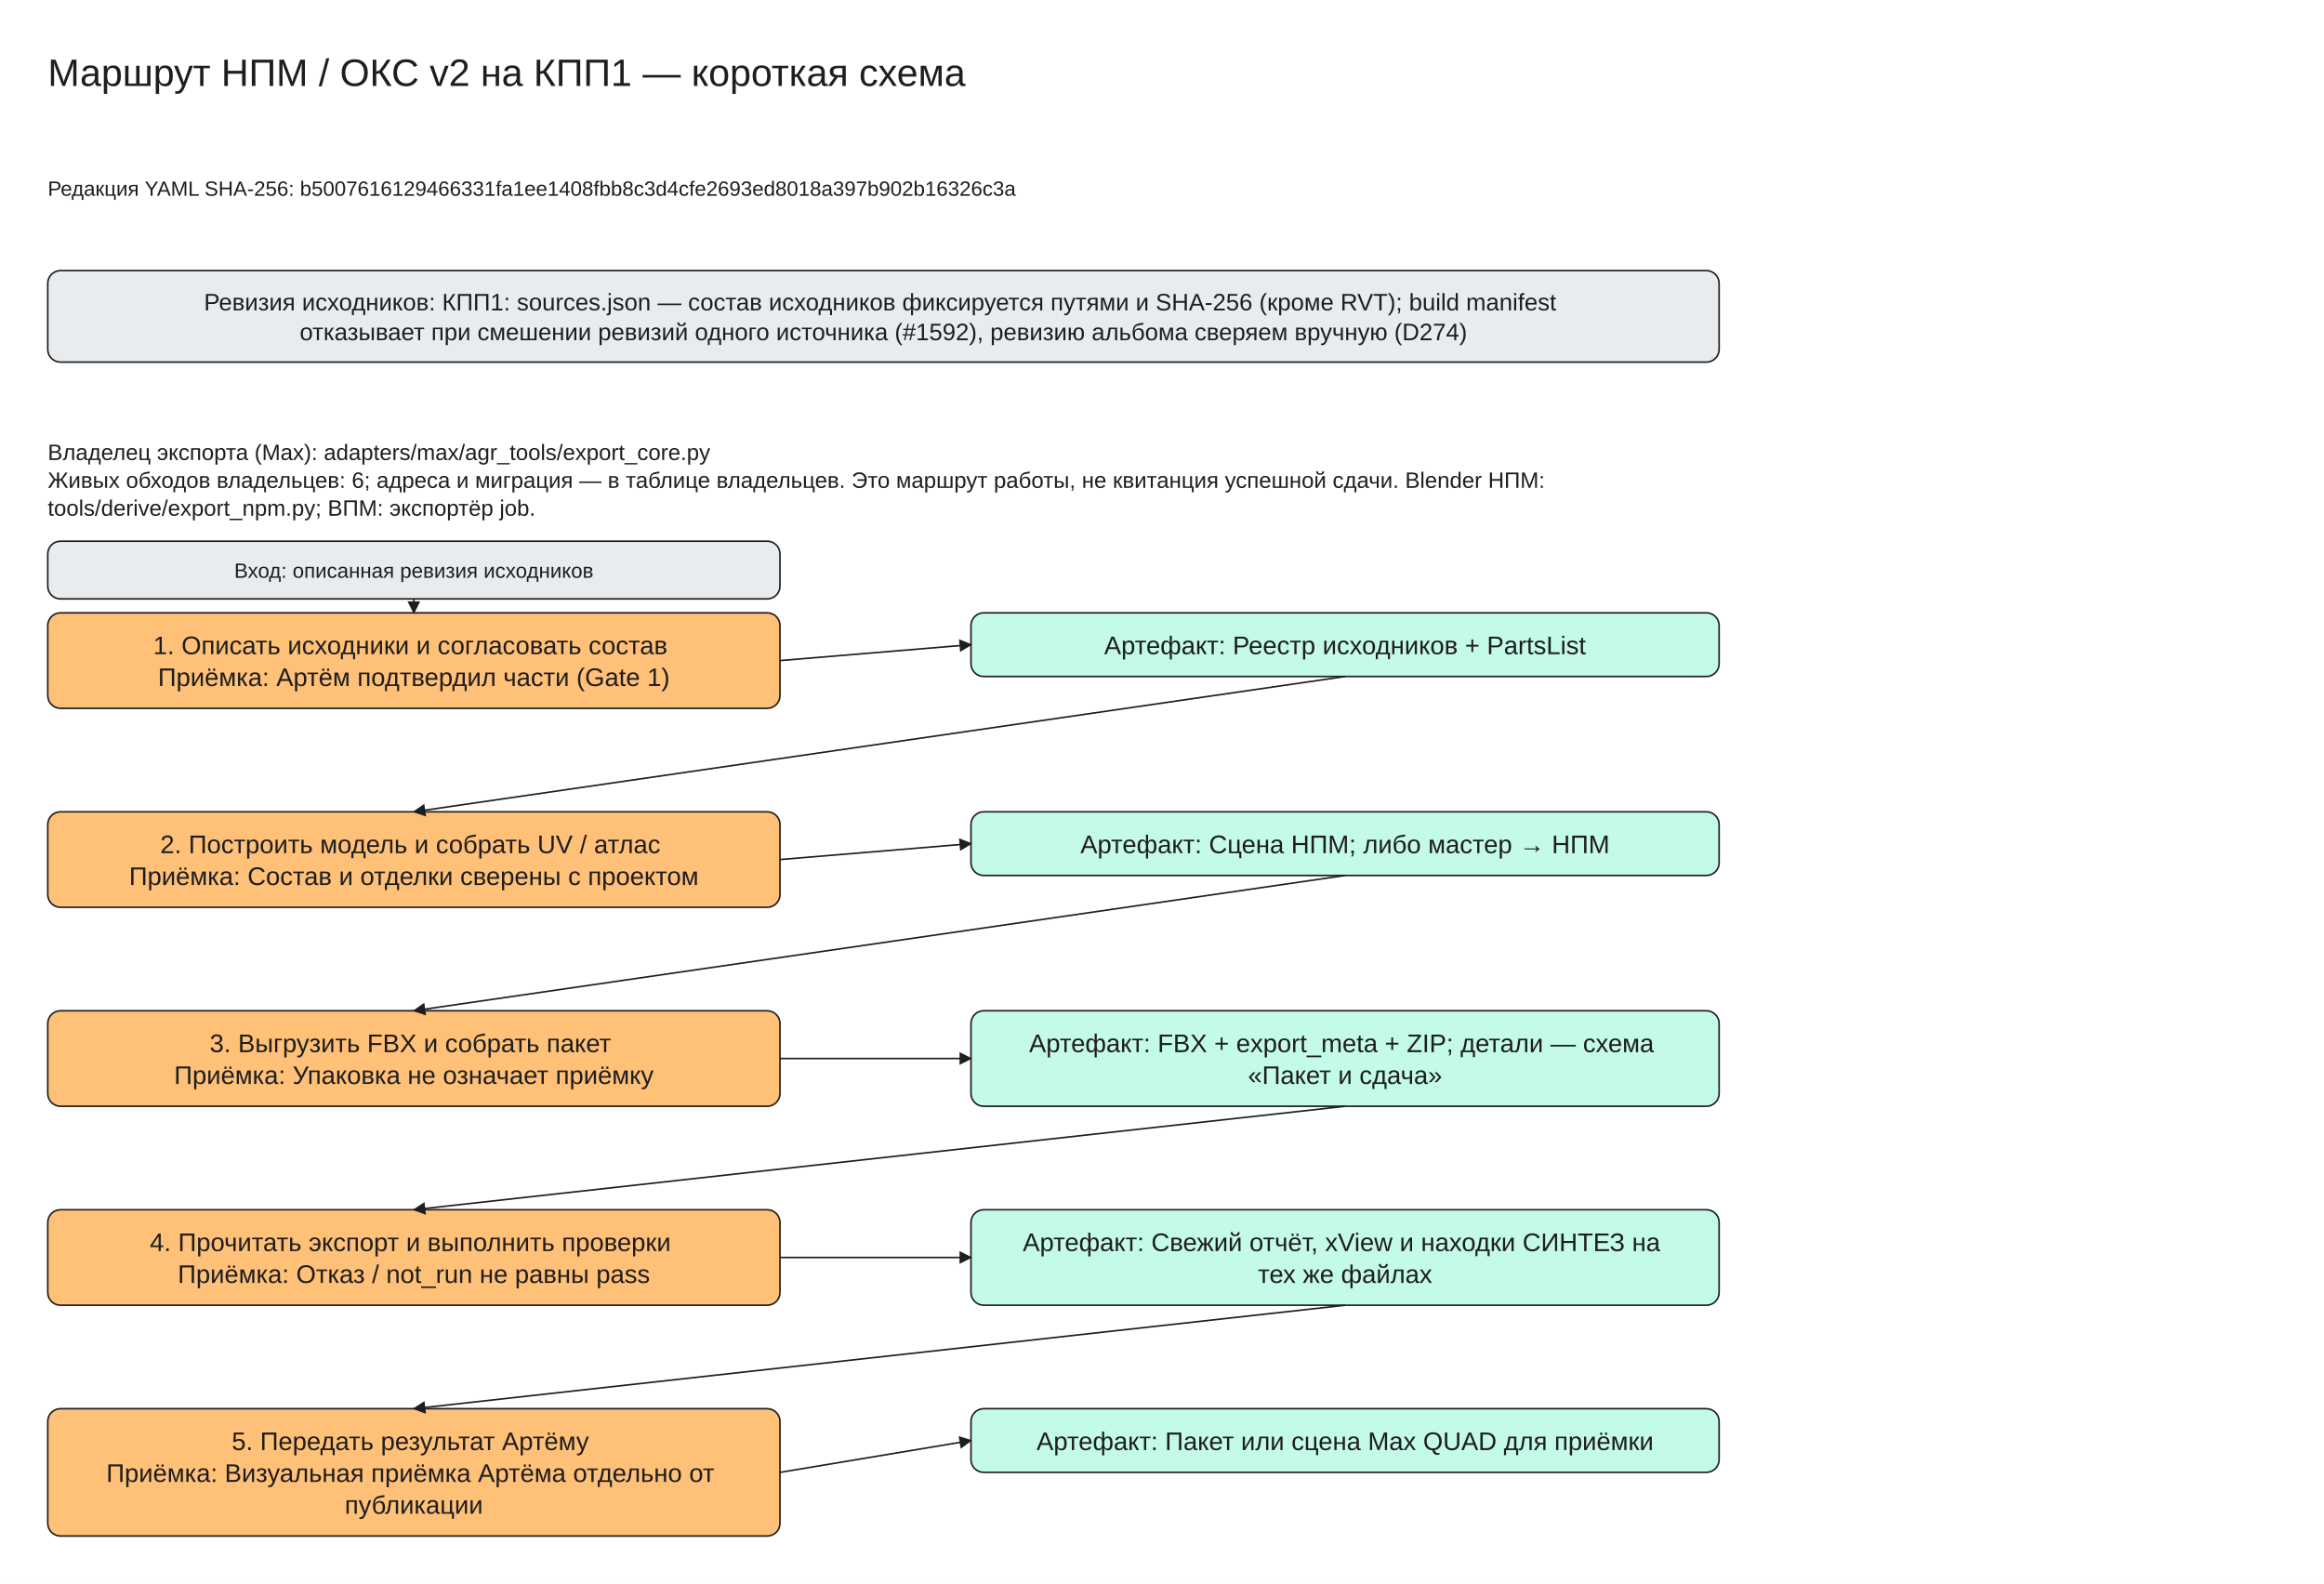
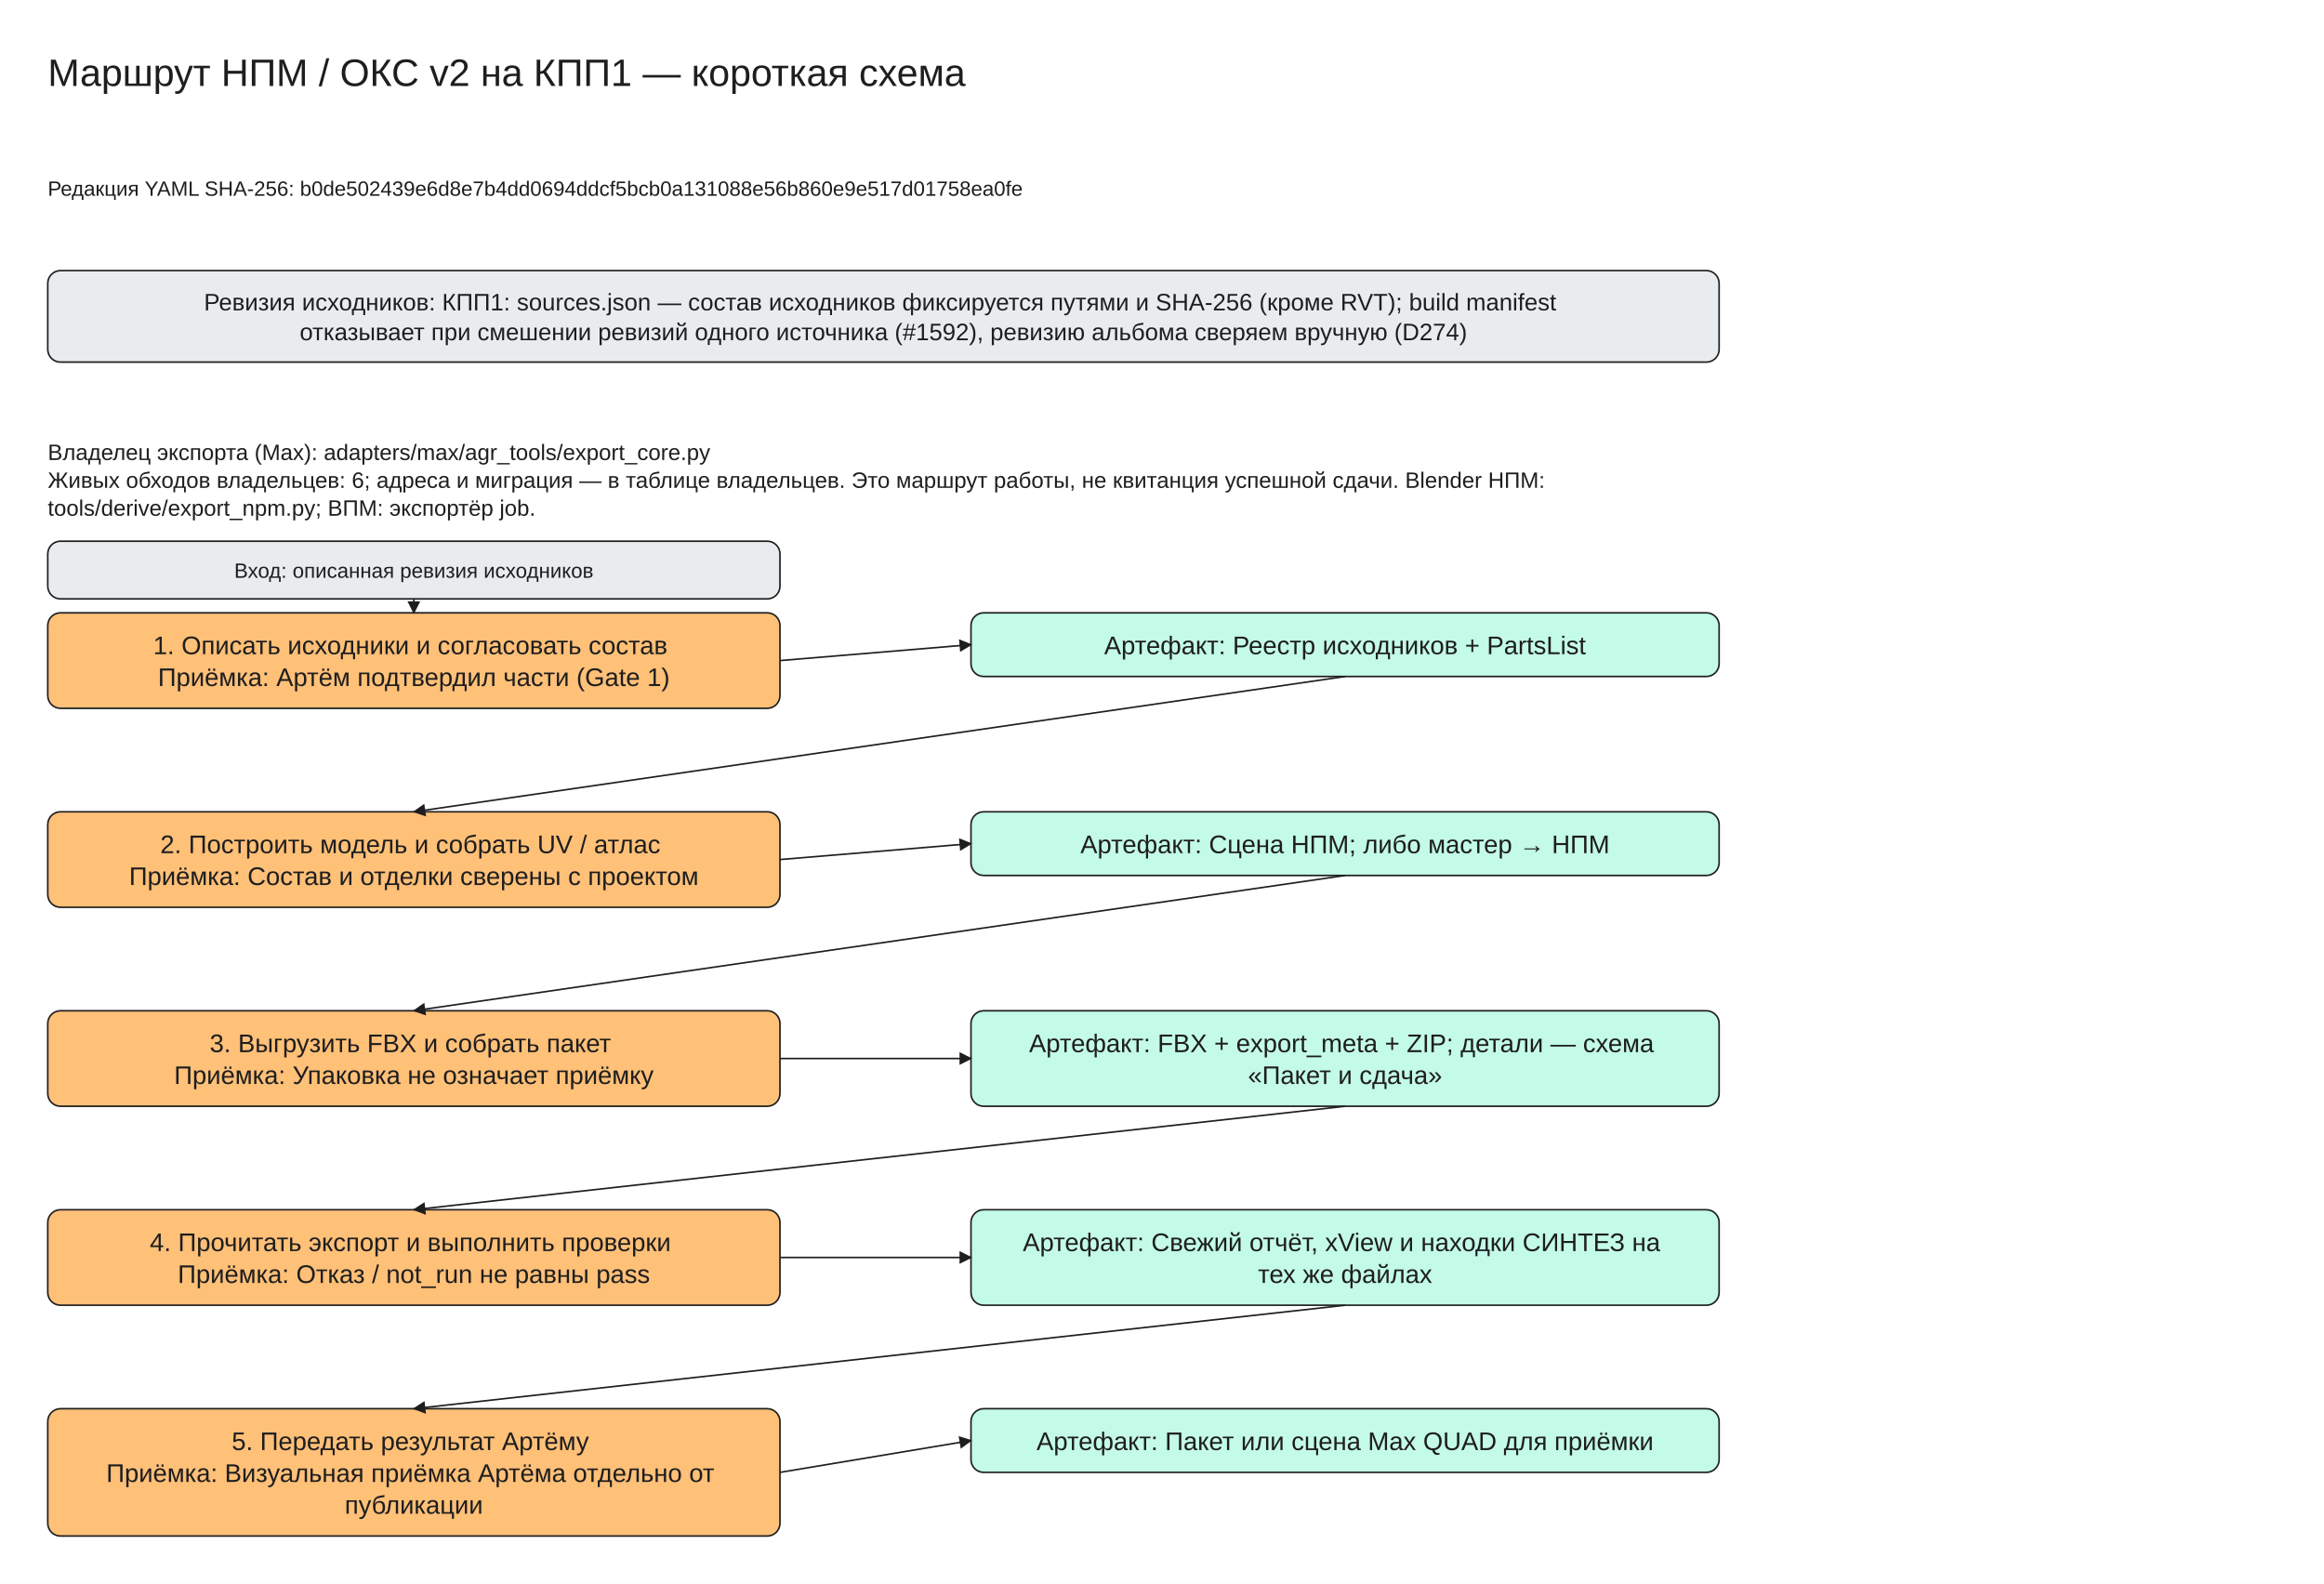
<svg xmlns="http://www.w3.org/2000/svg" viewBox="0 -30 1460 995" width="1460" height="995" font-family="Segoe UI, Arial, sans-serif">
  <defs>
    <marker id="arrow" viewBox="0 0 10 10" refX="9" refY="5" markerWidth="8" markerHeight="8" orient="auto-start-reverse">
      <path d="M0,0 L10,5 L0,10 z" fill="#1e1e1e" />
    </marker>
  </defs>
  <rect x="0" y="-30" width="1460" height="995" fill="#ffffff" />
  <rect x="30" y="140" width="1050" height="57.5" rx="8" fill="#e9ecef" stroke="#1e1e1e" />
  <rect x="30" y="355" width="460" height="60.0" rx="8" fill="#ffc078" stroke="#1e1e1e" />
  <rect x="610" y="355" width="470" height="40.0" rx="8" fill="#c3fae8" stroke="#1e1e1e" />
  <rect x="30" y="310" width="460" height="36.25" rx="8" fill="#e9ecef" stroke="#1e1e1e" />
  <line x1="260.0" y1="346.25" x2="260.0" y2="355.0" stroke="#1e1e1e" marker-end="url(#arrow)" />
  <line x1="490" y1="385.0" x2="610" y2="375.0" stroke="#1e1e1e" marker-end="url(#arrow)" />
  <rect x="30" y="480.0" width="460" height="60.0" rx="8" fill="#ffc078" stroke="#1e1e1e" />
  <rect x="610" y="480.0" width="470" height="40.0" rx="8" fill="#c3fae8" stroke="#1e1e1e" />
  <line x1="845.0" y1="395.0" x2="260.0" y2="480.0" stroke="#1e1e1e" marker-end="url(#arrow)" />
  <line x1="490" y1="510.0" x2="610" y2="500.0" stroke="#1e1e1e" marker-end="url(#arrow)" />
  <rect x="30" y="605.0" width="460" height="60.0" rx="8" fill="#ffc078" stroke="#1e1e1e" />
  <rect x="610" y="605.0" width="470" height="60.0" rx="8" fill="#c3fae8" stroke="#1e1e1e" />
  <line x1="845.0" y1="520.0" x2="260.0" y2="605.0" stroke="#1e1e1e" marker-end="url(#arrow)" />
  <line x1="490" y1="635.0" x2="610" y2="635.0" stroke="#1e1e1e" marker-end="url(#arrow)" />
  <rect x="30" y="730.0" width="460" height="60.0" rx="8" fill="#ffc078" stroke="#1e1e1e" />
  <rect x="610" y="730.0" width="470" height="60.0" rx="8" fill="#c3fae8" stroke="#1e1e1e" />
  <line x1="845.0" y1="665.0" x2="260.0" y2="730.0" stroke="#1e1e1e" marker-end="url(#arrow)" />
  <line x1="490" y1="760.0" x2="610" y2="760.0" stroke="#1e1e1e" marker-end="url(#arrow)" />
  <rect x="30" y="855.0" width="460" height="80.0" rx="8" fill="#ffc078" stroke="#1e1e1e" />
  <rect x="610" y="855.0" width="470" height="40.0" rx="8" fill="#c3fae8" stroke="#1e1e1e" />
  <line x1="845.0" y1="790.0" x2="260.0" y2="855.0" stroke="#1e1e1e" marker-end="url(#arrow)" />
  <line x1="490" y1="895.0" x2="610" y2="875.0" stroke="#1e1e1e" marker-end="url(#arrow)" />
  <text x="30" y="0" font-size="24" text-anchor="start" fill="#1e1e1e">
    <tspan x="30" dy="24">Маршрут НПМ / ОКС v2 на КПП1 — короткая схема</tspan>
  </text>
  <text x="30" y="80" font-size="13" text-anchor="start" fill="#1e1e1e">
-     <tspan x="30" dy="13">Редакция YAML SHA-256: b5007616129466331fa1ee1408fbb8c3d4cfe2693ed8018a397b902b16326c3a</tspan>
+     <tspan x="30" dy="13">Редакция YAML SHA-256: b0de502439e6d8e7b4dd0694ddcf5bcb0a131088e56b860e9e517d01758ea0fe</tspan>
  </text>
  <text x="555.0" y="150.0" font-size="15" text-anchor="middle" fill="#1e1e1e">
    <tspan x="555.0" dy="15">Ревизия исходников: КПП1: sources.json — состав исходников фиксируется путями и SHA-256 (кроме RVT); build manifest</tspan>
    <tspan x="555.0" dy="18.75">отказывает при смешении ревизий одного источника (#1592), ревизию альбома сверяем вручную (D274)</tspan>
  </text>
  <text x="30" y="245" font-size="14" text-anchor="start" fill="#1e1e1e">
    <tspan x="30" dy="14">Владелец экспорта (Max): adapters/max/agr_tools/export_core.py</tspan>
    <tspan x="30" dy="17.5">Живых обходов владельцев: 6; адреса и миграция — в таблице владельцев. Это маршрут работы, не квитанция успешной сдачи. Blender НПМ:</tspan>
    <tspan x="30" dy="17.5">tools/derive/export_npm.py; ВПМ: экспортёр job.</tspan>
  </text>
  <text x="260.0" y="365.0" font-size="16" text-anchor="middle" fill="#1e1e1e">
    <tspan x="260.0" dy="16">1. Описать исходники и согласовать состав</tspan>
    <tspan x="260.0" dy="20.0">Приёмка: Артём подтвердил части (Gate 1)</tspan>
  </text>
  <text x="845.0" y="365.0" font-size="16" text-anchor="middle" fill="#1e1e1e">
    <tspan x="845.0" dy="16">Артефакт: Реестр исходников + PartsList</tspan>
  </text>
  <text x="260.0" y="320.0" font-size="13" text-anchor="middle" fill="#1e1e1e">
    <tspan x="260.0" dy="13">Вход: описанная ревизия исходников</tspan>
  </text>
  <text x="260.0" y="490.0" font-size="16" text-anchor="middle" fill="#1e1e1e">
    <tspan x="260.0" dy="16">2. Построить модель и собрать UV / атлас</tspan>
    <tspan x="260.0" dy="20.0">Приёмка: Состав и отделки сверены с проектом</tspan>
  </text>
  <text x="845.0" y="490.0" font-size="16" text-anchor="middle" fill="#1e1e1e">
    <tspan x="845.0" dy="16">Артефакт: Сцена НПМ; либо мастер → НПМ</tspan>
  </text>
  <text x="260.0" y="615.0" font-size="16" text-anchor="middle" fill="#1e1e1e">
    <tspan x="260.0" dy="16">3. Выгрузить FBX и собрать пакет</tspan>
    <tspan x="260.0" dy="20.0">Приёмка: Упаковка не означает приёмку</tspan>
  </text>
  <text x="845.0" y="615.0" font-size="16" text-anchor="middle" fill="#1e1e1e">
    <tspan x="845.0" dy="16">Артефакт: FBX + export_meta + ZIP; детали — схема</tspan>
    <tspan x="845.0" dy="20.0">«Пакет и сдача»</tspan>
  </text>
  <text x="260.0" y="740.0" font-size="16" text-anchor="middle" fill="#1e1e1e">
    <tspan x="260.0" dy="16">4. Прочитать экспорт и выполнить проверки</tspan>
    <tspan x="260.0" dy="20.0">Приёмка: Отказ / not_run не равны pass</tspan>
  </text>
  <text x="845.0" y="740.0" font-size="16" text-anchor="middle" fill="#1e1e1e">
    <tspan x="845.0" dy="16">Артефакт: Свежий отчёт, xView и находки СИНТЕЗ на</tspan>
    <tspan x="845.0" dy="20.0">тех же файлах</tspan>
  </text>
  <text x="260.0" y="865.0" font-size="16" text-anchor="middle" fill="#1e1e1e">
    <tspan x="260.0" dy="16">5. Передать результат Артёму</tspan>
    <tspan x="260.0" dy="20.0">Приёмка: Визуальная приёмка Артёма отдельно от</tspan>
    <tspan x="260.0" dy="20.0">публикации</tspan>
  </text>
  <text x="845.0" y="865.0" font-size="16" text-anchor="middle" fill="#1e1e1e">
    <tspan x="845.0" dy="16">Артефакт: Пакет или сцена Max QUAD для приёмки</tspan>
  </text>
</svg>
